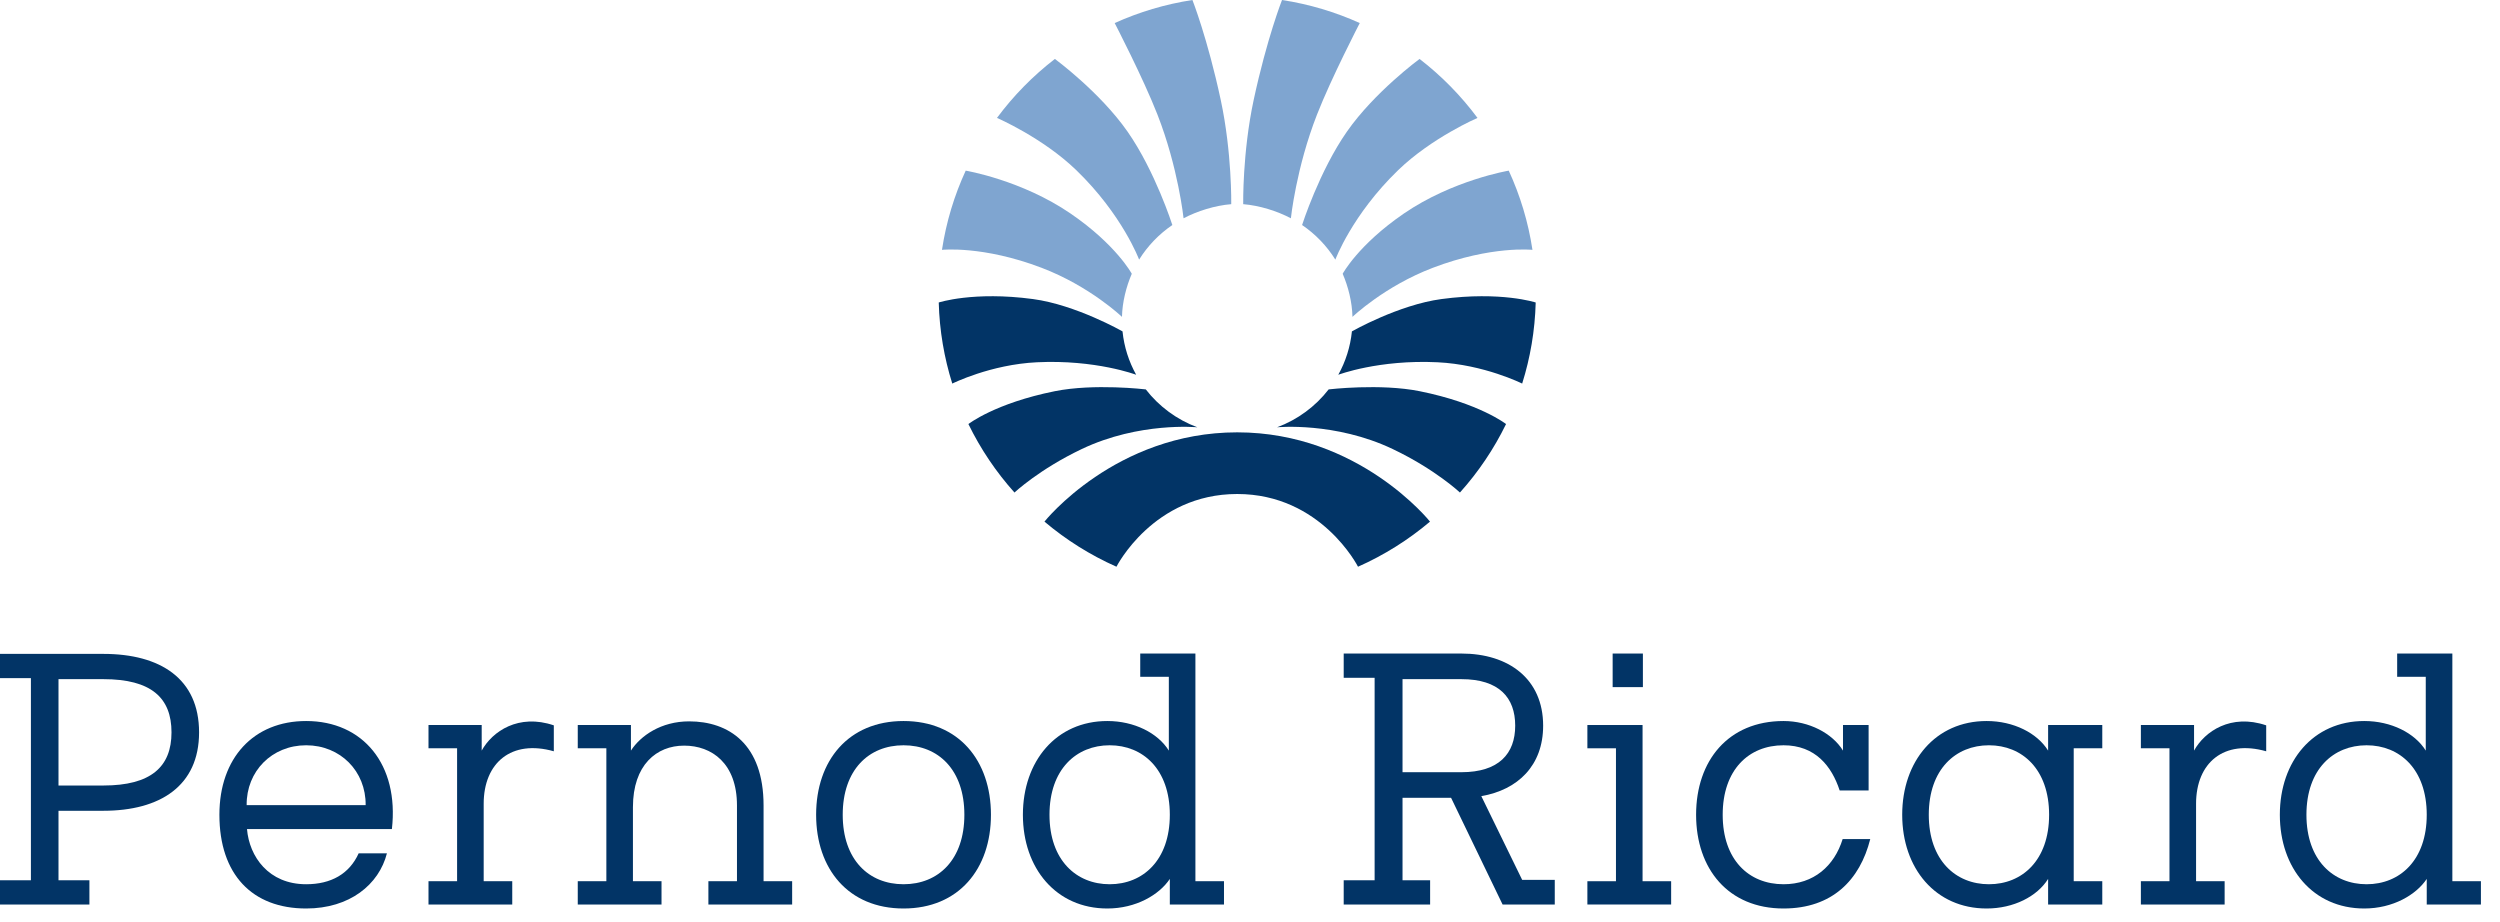
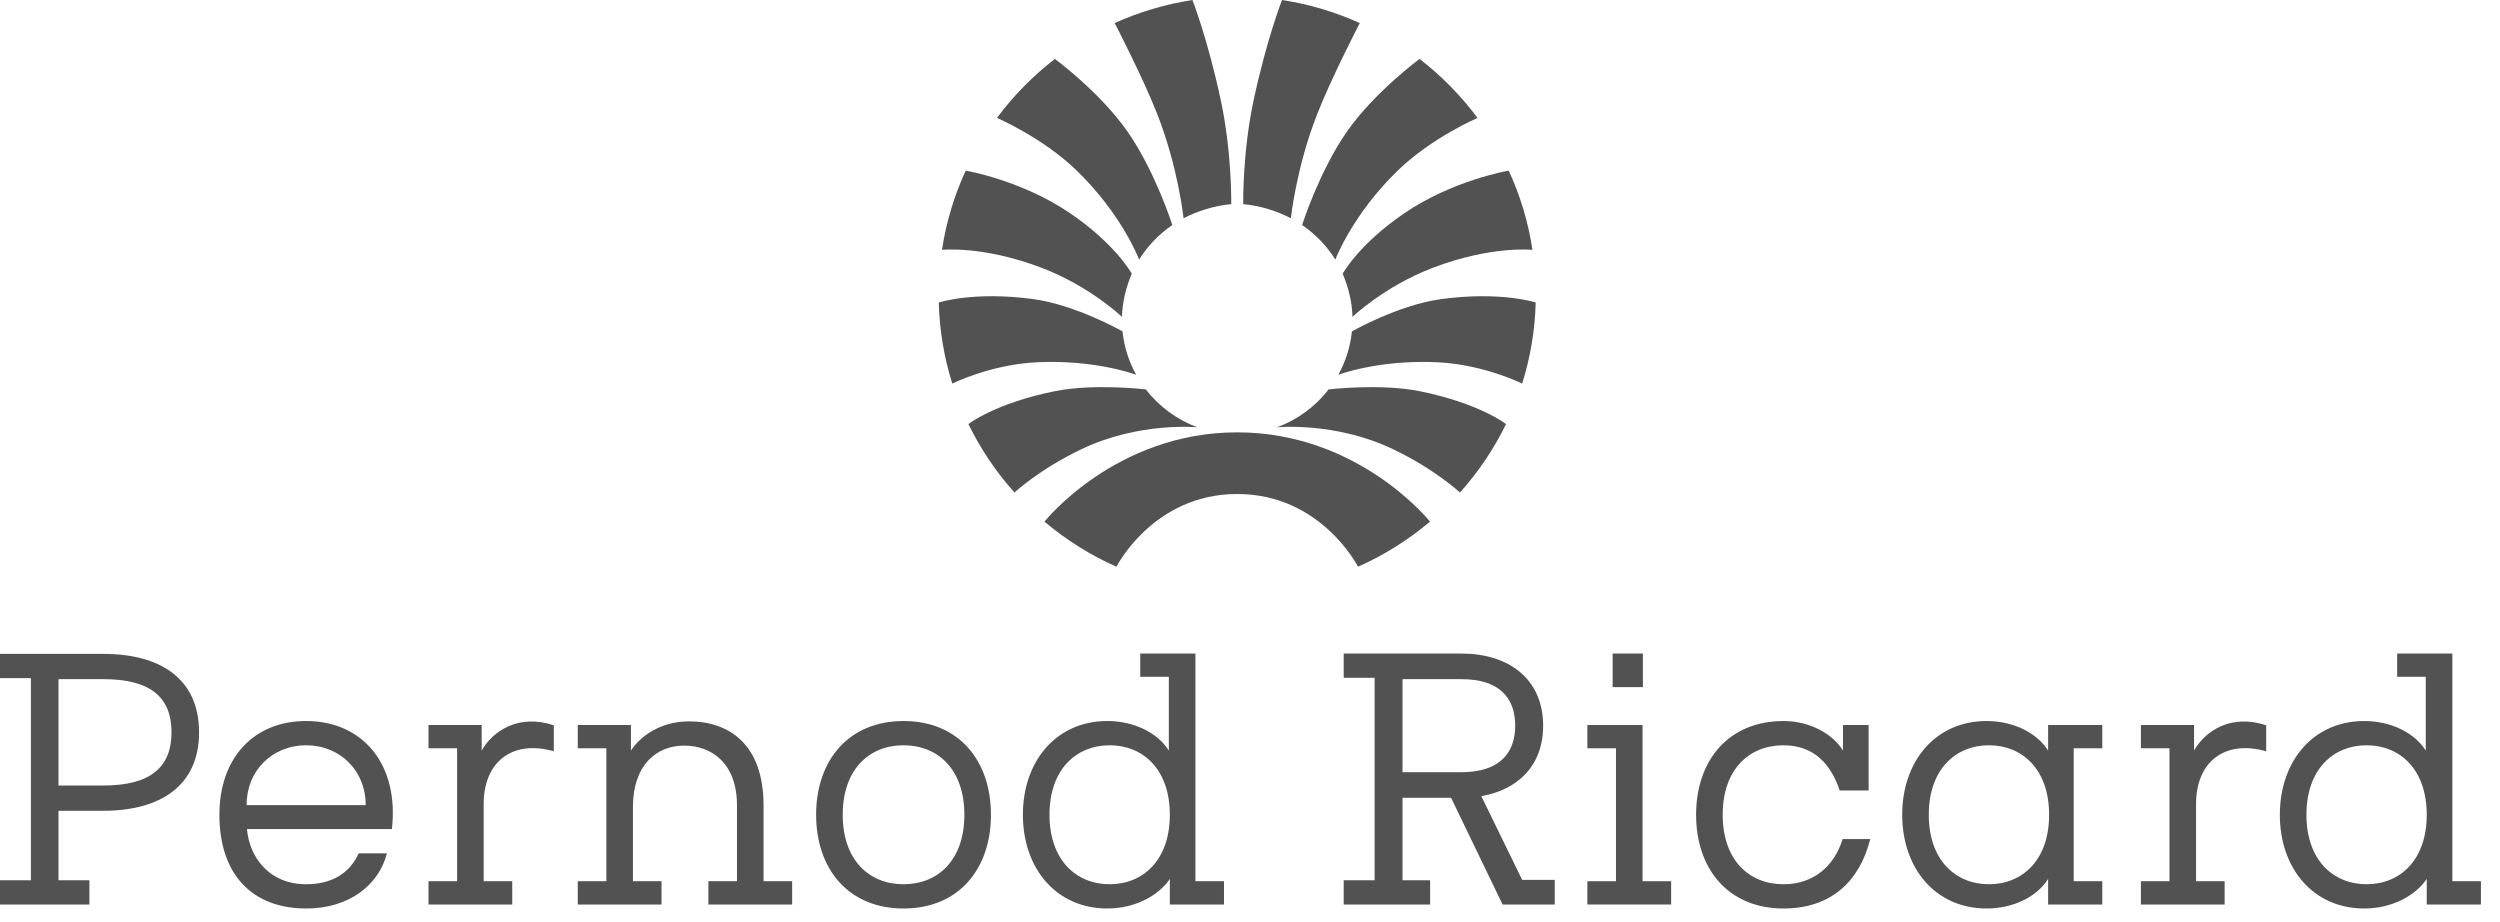
<svg xmlns="http://www.w3.org/2000/svg" viewBox="0 0 171 63" version="1.1">
-   <path d="M71.248,18.318 C74.553,19.578 76.743,21.674 76.743,21.674 C76.767,20.657 77.033,19.612 77.414,18.726 C77.414,18.726 76.356,16.75 73.234,14.61 C69.881,12.313 66.054,11.672 66.054,11.672 C65.274,13.366 64.72,15.185 64.431,17.09 C64.431,17.09 67.231,16.786 71.248,18.318" id="Fill-1" fill="#7FA5D0" />
-   <path d="M73.622,11.643 C76.775,14.693 77.915,17.758 77.915,17.758 C78.498,16.821 79.273,16.016 80.188,15.392 C80.188,15.392 79.018,11.716 77.122,9 C75.226,6.286 72.154,4.031 72.154,4.031 C70.654,5.188 69.32,6.547 68.193,8.065 C68.193,8.065 71.32,9.416 73.622,11.643" id="Fill-2" fill="#7FA5D0" />
-   <path d="M79.169,7.836 C80.593,11.478 80.956,14.931 80.956,14.931 C81.89,14.437 83.106,14.055 84.217,13.965 C84.217,13.965 84.273,10.45 83.499,6.839 C82.595,2.619 81.562,0 81.562,0 C79.694,0.287 77.91,0.825 76.244,1.577 C76.244,1.577 78.185,5.32 79.169,7.836" id="Fill-3" fill="#7FA5D0" />
-   <path d="M98.003,18.318 C94.699,19.578 92.509,21.674 92.509,21.674 C92.485,20.657 92.221,19.612 91.839,18.726 C91.839,18.726 92.898,16.75 96.018,14.61 C99.371,12.313 103.198,11.672 103.198,11.672 C103.979,13.366 104.533,15.185 104.82,17.09 C104.82,17.09 102.021,16.786 98.003,18.318" id="Fill-4" fill="#7FA5D0" />
-   <path d="M95.63,11.643 C92.478,14.693 91.338,17.758 91.338,17.758 C90.755,16.821 89.979,16.016 89.063,15.392 C89.063,15.392 90.234,11.716 92.131,9 C94.026,6.286 97.098,4.031 97.098,4.031 C98.598,5.188 99.933,6.547 101.06,8.065 C101.06,8.065 97.932,9.416 95.63,11.643" id="Fill-5" fill="#7FA5D0" />
-   <path d="M90.084,7.836 C88.658,11.478 88.296,14.931 88.296,14.931 C87.362,14.437 86.147,14.055 85.035,13.965 C85.035,13.965 84.978,10.45 85.751,6.839 C86.658,2.619 87.69,0 87.69,0 C89.559,0.287 91.343,0.825 93.008,1.577 C93.008,1.577 91.067,5.32 90.084,7.836" id="Fill-6" fill="#7FA5D0" />
-   <path d="M73.99,30.715 C77.928,28.839 81.9,29.227 81.9,29.227 C80.491,28.703 79.272,27.797 78.372,26.635 C78.372,26.635 74.845,26.214 72.143,26.759 C68.052,27.584 66.239,29.005 66.239,29.005 C67.071,30.713 68.134,32.288 69.39,33.689 C69.39,33.689 71.079,32.102 73.99,30.715" id="Fill-7" fill="#023466" />
-   <path d="M70.929,24.779 C74.944,24.585 77.714,25.634 77.714,25.634 C77.216,24.737 76.89,23.734 76.78,22.666 C76.78,22.666 73.592,20.849 70.652,20.455 C66.583,19.909 64.21,20.691 64.21,20.691 C64.262,22.619 64.583,24.479 65.136,26.237 C65.136,26.237 67.743,24.932 70.929,24.779" id="Fill-8" fill="#023466" />
-   <path d="M84.625,33.79 C90.373,33.79 92.888,38.764 92.888,38.764 C94.68,37.968 96.336,36.926 97.812,35.679 C97.812,35.679 92.955,29.572 84.625,29.572 C76.296,29.572 71.441,35.679 71.441,35.679 C72.917,36.926 74.573,37.968 76.365,38.764 C76.365,38.764 78.879,33.79 84.625,33.79" id="Fill-9" fill="#023466" />
-   <path d="M95.262,30.715 C91.324,28.839 87.351,29.227 87.351,29.227 C88.762,28.703 89.981,27.797 90.88,26.635 C90.88,26.635 94.406,26.214 97.109,26.759 C101.2,27.584 103.014,29.005 103.014,29.005 C102.182,30.713 101.118,32.288 99.86,33.689 C99.86,33.689 98.173,32.102 95.262,30.715" id="Fill-10" fill="#023466" />
-   <path d="M98.323,24.779 C94.307,24.585 91.539,25.634 91.539,25.634 C92.037,24.737 92.361,23.734 92.471,22.666 C92.471,22.666 95.66,20.849 98.6,20.455 C102.669,19.909 105.042,20.691 105.042,20.691 C104.99,22.619 104.67,24.479 104.116,26.237 C104.116,26.237 101.508,24.932 98.323,24.779" id="Fill-11" fill="#023466" />
-   <path d="M4.001,46.454 L4.001,53.729 L7.07,53.729 C10.321,53.729 11.731,52.456 11.731,50.092 C11.731,47.727 10.344,46.454 7.07,46.454 L4.001,46.454 Z M4.001,60.209 L6.116,60.209 L6.116,61.868 L1.77635684e-15,61.868 L1.77635684e-15,60.209 L2.114,60.209 L2.114,46.386 L1.77635684e-15,46.386 L1.77635684e-15,44.726 L7.07,44.726 C10.981,44.726 13.617,46.431 13.617,50.092 C13.617,53.752 10.958,55.457 7.07,55.457 L4.001,55.457 L4.001,60.209 L4.001,60.209 Z" id="Fill-12" fill="#023466" />
-   <path d="M25.011,55.07 C25.033,52.752 23.282,50.977 20.94,50.977 C18.599,50.977 16.848,52.752 16.871,55.07 L25.011,55.07 Z M26.466,58.367 C25.92,60.504 23.919,62.141 20.94,62.141 C17.258,62.141 15.007,59.822 15.007,55.73 C15.007,51.842 17.349,49.318 20.94,49.318 C24.829,49.318 27.306,52.297 26.806,56.706 L16.894,56.706 C17.053,58.594 18.372,60.482 20.94,60.482 C22.646,60.482 23.896,59.776 24.533,58.367 L26.466,58.367 L26.466,58.367 Z" id="Fill-13" fill="#023466" />
-   <path d="M33.084,60.276 L35.038,60.276 L35.038,61.868 L29.309,61.868 L29.309,60.276 L31.265,60.276 L31.265,51.183 L29.309,51.183 L29.309,49.591 L32.948,49.591 L32.948,51.341 C33.675,50.023 35.47,48.795 37.881,49.614 L37.881,51.388 C34.993,50.569 33.084,52.16 33.084,54.979 L33.084,60.276" id="Fill-14" fill="#023466" />
-   <path d="M52.228,60.276 L54.183,60.276 L54.183,61.868 L48.454,61.868 L48.454,60.276 L50.409,60.276 L50.409,55.093 C50.409,52.206 48.682,51.001 46.794,51.001 C44.907,51.001 43.293,52.32 43.293,55.208 L43.293,60.276 L45.248,60.276 L45.248,61.868 L39.519,61.868 L39.519,60.276 L41.475,60.276 L41.475,51.183 L39.519,51.183 L39.519,49.591 L43.156,49.591 L43.156,51.341 C43.816,50.319 45.225,49.341 47.135,49.341 C49.84,49.341 52.228,50.886 52.228,55.093 L52.228,60.276" id="Fill-15" fill="#023466" />
-   <path d="M61.802,60.482 C64.19,60.482 65.963,58.798 65.963,55.73 C65.963,52.661 64.19,50.977 61.802,50.977 C59.416,50.977 57.642,52.661 57.642,55.73 C57.642,58.798 59.416,60.482 61.802,60.482 Z M61.802,49.318 C65.577,49.318 67.781,52.024 67.781,55.73 C67.781,59.435 65.577,62.141 61.802,62.141 C58.028,62.141 55.823,59.435 55.823,55.73 C55.823,52.024 58.028,49.318 61.802,49.318 L61.802,49.318 Z" id="Fill-16" fill="#023466" />
-   <path d="M71.785,55.73 C71.785,58.845 73.627,60.482 75.9,60.482 C78.174,60.482 80.016,58.845 80.016,55.73 C80.016,52.614 78.174,50.977 75.9,50.977 C73.627,50.977 71.785,52.614 71.785,55.73 Z M81.766,60.276 L83.721,60.276 L83.721,61.868 L80.016,61.868 L80.016,60.118 C79.288,61.21 77.696,62.141 75.741,62.141 C72.24,62.141 69.966,59.391 69.966,55.73 C69.966,52.069 72.24,49.318 75.741,49.318 C77.583,49.318 79.197,50.137 79.948,51.341 L79.948,46.295 L77.992,46.295 L77.992,44.702 L81.766,44.702 L81.766,60.276 L81.766,60.276 Z" id="Fill-17" fill="#023466" />
-   <path d="M95.933,46.454 L95.933,52.819 L99.958,52.819 C102.527,52.819 103.64,51.547 103.64,49.637 C103.64,47.727 102.55,46.454 99.958,46.454 L95.933,46.454 Z M91.909,44.702 L99.958,44.702 C103.186,44.702 105.551,46.431 105.551,49.637 C105.551,52.365 103.822,54.025 101.322,54.456 L104.118,60.185 L106.346,60.185 L106.346,61.868 L102.777,61.868 L99.254,54.571 L95.933,54.571 L95.933,60.209 L97.82,60.209 L97.82,61.868 L91.909,61.868 L91.909,60.209 L94.024,60.209 L94.024,46.363 L91.909,46.363 L91.909,44.702 L91.909,44.702 Z" id="Fill-18" fill="#023466" />
-   <path d="M110.305,46.999 L112.374,46.999 L112.374,44.702 L110.305,44.702 L110.305,46.999 Z M112.351,60.276 L114.306,60.276 L114.306,61.868 L108.577,61.868 L108.577,60.276 L110.532,60.276 L110.532,51.183 L108.577,51.183 L108.577,49.591 L112.351,49.591 L112.351,60.276 L112.351,60.276 Z" id="Fill-19" fill="#023466" />
-   <path d="M127.926,57.39 C127.221,60.185 125.334,62.141 121.993,62.141 C118.217,62.141 116.013,59.435 116.013,55.73 C116.013,52.024 118.217,49.318 121.993,49.318 C123.743,49.318 125.334,50.159 126.061,51.341 L126.061,49.591 L127.813,49.591 L127.813,54.07 L125.834,54.07 C125.289,52.411 124.175,50.977 121.993,50.977 C119.605,50.977 117.832,52.661 117.832,55.73 C117.832,58.798 119.605,60.482 121.993,60.482 C124.061,60.482 125.471,59.23 126.038,57.39 L127.926,57.39" id="Fill-20" fill="#023466" />
-   <path d="M131.929,55.73 C131.929,58.845 133.771,60.482 136.043,60.482 C138.317,60.482 140.159,58.845 140.159,55.73 C140.159,52.614 138.317,50.977 136.043,50.977 C133.771,50.977 131.929,52.614 131.929,55.73 Z M140.091,49.591 L143.796,49.591 L143.796,51.183 L141.842,51.183 L141.842,60.276 L143.796,60.276 L143.796,61.868 L140.091,61.868 L140.091,60.118 C139.34,61.322 137.727,62.141 135.885,62.141 C132.383,62.141 130.111,59.391 130.111,55.73 C130.111,52.069 132.383,49.318 135.885,49.318 C137.727,49.318 139.34,50.137 140.091,51.341 L140.091,49.591 L140.091,49.591 Z" id="Fill-21" fill="#023466" />
-   <path d="M150.211,60.276 L152.165,60.276 L152.165,61.868 L146.436,61.868 L146.436,60.276 L148.392,60.276 L148.392,51.183 L146.436,51.183 L146.436,49.591 L150.073,49.591 L150.073,51.341 C150.801,50.023 152.597,48.795 155.008,49.614 L155.008,51.388 C152.121,50.569 150.211,52.16 150.211,54.979 L150.211,60.276" id="Fill-22" fill="#023466" />
-   <path d="M157.76,55.73 C157.76,58.845 159.601,60.482 161.875,60.482 C164.147,60.482 165.989,58.845 165.989,55.73 C165.989,52.614 164.147,50.977 161.875,50.977 C159.601,50.977 157.76,52.614 157.76,55.73 Z M167.741,60.276 L169.695,60.276 L169.695,61.868 L165.989,61.868 L165.989,60.118 C165.263,61.21 163.671,62.141 161.715,62.141 C158.215,62.141 155.941,59.391 155.941,55.73 C155.941,52.069 158.215,49.318 161.715,49.318 C163.557,49.318 165.172,50.137 165.922,51.341 L165.922,46.295 L163.966,46.295 L163.966,44.702 L167.741,44.702 L167.741,60.276 L167.741,60.276 Z" id="Fill-23" fill="#023466" />
+   <path d="M71.248,18.318 C74.553,19.578 76.743,21.674 76.743,21.674 C76.767,20.657 77.033,19.612 77.414,18.726 C77.414,18.726 76.356,16.75 73.234,14.61 C69.881,12.313 66.054,11.672 66.054,11.672 C65.274,13.366 64.72,15.185 64.431,17.09 C64.431,17.09 67.231,16.786 71.248,18.318" id="Fill-1" fill="#525252" />
+   <path d="M73.622,11.643 C76.775,14.693 77.915,17.758 77.915,17.758 C78.498,16.821 79.273,16.016 80.188,15.392 C80.188,15.392 79.018,11.716 77.122,9 C75.226,6.286 72.154,4.031 72.154,4.031 C70.654,5.188 69.32,6.547 68.193,8.065 C68.193,8.065 71.32,9.416 73.622,11.643" id="Fill-2" fill="#525252" />
+   <path d="M79.169,7.836 C80.593,11.478 80.956,14.931 80.956,14.931 C81.89,14.437 83.106,14.055 84.217,13.965 C84.217,13.965 84.273,10.45 83.499,6.839 C82.595,2.619 81.562,0 81.562,0 C79.694,0.287 77.91,0.825 76.244,1.577 C76.244,1.577 78.185,5.32 79.169,7.836" id="Fill-3" fill="#525252" />
+   <path d="M98.003,18.318 C94.699,19.578 92.509,21.674 92.509,21.674 C92.485,20.657 92.221,19.612 91.839,18.726 C91.839,18.726 92.898,16.75 96.018,14.61 C99.371,12.313 103.198,11.672 103.198,11.672 C103.979,13.366 104.533,15.185 104.82,17.09 C104.82,17.09 102.021,16.786 98.003,18.318" id="Fill-4" fill="#525252" />
+   <path d="M95.63,11.643 C92.478,14.693 91.338,17.758 91.338,17.758 C90.755,16.821 89.979,16.016 89.063,15.392 C89.063,15.392 90.234,11.716 92.131,9 C94.026,6.286 97.098,4.031 97.098,4.031 C98.598,5.188 99.933,6.547 101.06,8.065 C101.06,8.065 97.932,9.416 95.63,11.643" id="Fill-5" fill="#525252" />
+   <path d="M90.084,7.836 C88.658,11.478 88.296,14.931 88.296,14.931 C87.362,14.437 86.147,14.055 85.035,13.965 C85.035,13.965 84.978,10.45 85.751,6.839 C86.658,2.619 87.69,0 87.69,0 C89.559,0.287 91.343,0.825 93.008,1.577 C93.008,1.577 91.067,5.32 90.084,7.836" id="Fill-6" fill="#525252" />
+   <path d="M73.99,30.715 C77.928,28.839 81.9,29.227 81.9,29.227 C80.491,28.703 79.272,27.797 78.372,26.635 C78.372,26.635 74.845,26.214 72.143,26.759 C68.052,27.584 66.239,29.005 66.239,29.005 C67.071,30.713 68.134,32.288 69.39,33.689 C69.39,33.689 71.079,32.102 73.99,30.715" id="Fill-7" fill="#525252" />
+   <path d="M70.929,24.779 C74.944,24.585 77.714,25.634 77.714,25.634 C77.216,24.737 76.89,23.734 76.78,22.666 C76.78,22.666 73.592,20.849 70.652,20.455 C66.583,19.909 64.21,20.691 64.21,20.691 C64.262,22.619 64.583,24.479 65.136,26.237 C65.136,26.237 67.743,24.932 70.929,24.779" id="Fill-8" fill="#525252" />
+   <path d="M84.625,33.79 C90.373,33.79 92.888,38.764 92.888,38.764 C94.68,37.968 96.336,36.926 97.812,35.679 C97.812,35.679 92.955,29.572 84.625,29.572 C76.296,29.572 71.441,35.679 71.441,35.679 C72.917,36.926 74.573,37.968 76.365,38.764 C76.365,38.764 78.879,33.79 84.625,33.79" id="Fill-9" fill="#525252" />
+   <path d="M95.262,30.715 C91.324,28.839 87.351,29.227 87.351,29.227 C88.762,28.703 89.981,27.797 90.88,26.635 C90.88,26.635 94.406,26.214 97.109,26.759 C101.2,27.584 103.014,29.005 103.014,29.005 C102.182,30.713 101.118,32.288 99.86,33.689 C99.86,33.689 98.173,32.102 95.262,30.715" id="Fill-10" fill="#525252" />
+   <path d="M98.323,24.779 C94.307,24.585 91.539,25.634 91.539,25.634 C92.037,24.737 92.361,23.734 92.471,22.666 C92.471,22.666 95.66,20.849 98.6,20.455 C102.669,19.909 105.042,20.691 105.042,20.691 C104.99,22.619 104.67,24.479 104.116,26.237 C104.116,26.237 101.508,24.932 98.323,24.779" id="Fill-11" fill="#525252" />
+   <path d="M4.001,46.454 L4.001,53.729 L7.07,53.729 C10.321,53.729 11.731,52.456 11.731,50.092 C11.731,47.727 10.344,46.454 7.07,46.454 L4.001,46.454 Z M4.001,60.209 L6.116,60.209 L6.116,61.868 L1.77635684e-15,61.868 L1.77635684e-15,60.209 L2.114,60.209 L2.114,46.386 L1.77635684e-15,46.386 L1.77635684e-15,44.726 L7.07,44.726 C10.981,44.726 13.617,46.431 13.617,50.092 C13.617,53.752 10.958,55.457 7.07,55.457 L4.001,55.457 L4.001,60.209 L4.001,60.209 Z" id="Fill-12" fill="#525252" />
+   <path d="M25.011,55.07 C25.033,52.752 23.282,50.977 20.94,50.977 C18.599,50.977 16.848,52.752 16.871,55.07 L25.011,55.07 Z M26.466,58.367 C25.92,60.504 23.919,62.141 20.94,62.141 C17.258,62.141 15.007,59.822 15.007,55.73 C15.007,51.842 17.349,49.318 20.94,49.318 C24.829,49.318 27.306,52.297 26.806,56.706 L16.894,56.706 C17.053,58.594 18.372,60.482 20.94,60.482 C22.646,60.482 23.896,59.776 24.533,58.367 L26.466,58.367 L26.466,58.367 Z" id="Fill-13" fill="#525252" />
+   <path d="M33.084,60.276 L35.038,60.276 L35.038,61.868 L29.309,61.868 L29.309,60.276 L31.265,60.276 L31.265,51.183 L29.309,51.183 L29.309,49.591 L32.948,49.591 L32.948,51.341 C33.675,50.023 35.47,48.795 37.881,49.614 L37.881,51.388 C34.993,50.569 33.084,52.16 33.084,54.979 L33.084,60.276" id="Fill-14" fill="#525252" />
+   <path d="M52.228,60.276 L54.183,60.276 L54.183,61.868 L48.454,61.868 L48.454,60.276 L50.409,60.276 L50.409,55.093 C50.409,52.206 48.682,51.001 46.794,51.001 C44.907,51.001 43.293,52.32 43.293,55.208 L43.293,60.276 L45.248,60.276 L45.248,61.868 L39.519,61.868 L39.519,60.276 L41.475,60.276 L41.475,51.183 L39.519,51.183 L39.519,49.591 L43.156,49.591 L43.156,51.341 C43.816,50.319 45.225,49.341 47.135,49.341 C49.84,49.341 52.228,50.886 52.228,55.093 L52.228,60.276" id="Fill-15" fill="#525252" />
+   <path d="M61.802,60.482 C64.19,60.482 65.963,58.798 65.963,55.73 C65.963,52.661 64.19,50.977 61.802,50.977 C59.416,50.977 57.642,52.661 57.642,55.73 C57.642,58.798 59.416,60.482 61.802,60.482 Z M61.802,49.318 C65.577,49.318 67.781,52.024 67.781,55.73 C67.781,59.435 65.577,62.141 61.802,62.141 C58.028,62.141 55.823,59.435 55.823,55.73 C55.823,52.024 58.028,49.318 61.802,49.318 L61.802,49.318 Z" id="Fill-16" fill="#525252" />
+   <path d="M71.785,55.73 C71.785,58.845 73.627,60.482 75.9,60.482 C78.174,60.482 80.016,58.845 80.016,55.73 C80.016,52.614 78.174,50.977 75.9,50.977 C73.627,50.977 71.785,52.614 71.785,55.73 Z M81.766,60.276 L83.721,60.276 L83.721,61.868 L80.016,61.868 L80.016,60.118 C79.288,61.21 77.696,62.141 75.741,62.141 C72.24,62.141 69.966,59.391 69.966,55.73 C69.966,52.069 72.24,49.318 75.741,49.318 C77.583,49.318 79.197,50.137 79.948,51.341 L79.948,46.295 L77.992,46.295 L77.992,44.702 L81.766,44.702 L81.766,60.276 L81.766,60.276 Z" id="Fill-17" fill="#525252" />
+   <path d="M95.933,46.454 L95.933,52.819 L99.958,52.819 C102.527,52.819 103.64,51.547 103.64,49.637 C103.64,47.727 102.55,46.454 99.958,46.454 L95.933,46.454 Z M91.909,44.702 L99.958,44.702 C103.186,44.702 105.551,46.431 105.551,49.637 C105.551,52.365 103.822,54.025 101.322,54.456 L104.118,60.185 L106.346,60.185 L106.346,61.868 L102.777,61.868 L99.254,54.571 L95.933,54.571 L95.933,60.209 L97.82,60.209 L97.82,61.868 L91.909,61.868 L91.909,60.209 L94.024,60.209 L94.024,46.363 L91.909,46.363 L91.909,44.702 L91.909,44.702 Z" id="Fill-18" fill="#525252" />
+   <path d="M110.305,46.999 L112.374,46.999 L112.374,44.702 L110.305,44.702 L110.305,46.999 Z M112.351,60.276 L114.306,60.276 L114.306,61.868 L108.577,61.868 L108.577,60.276 L110.532,60.276 L110.532,51.183 L108.577,51.183 L108.577,49.591 L112.351,49.591 L112.351,60.276 L112.351,60.276 Z" id="Fill-19" fill="#525252" />
+   <path d="M127.926,57.39 C127.221,60.185 125.334,62.141 121.993,62.141 C118.217,62.141 116.013,59.435 116.013,55.73 C116.013,52.024 118.217,49.318 121.993,49.318 C123.743,49.318 125.334,50.159 126.061,51.341 L126.061,49.591 L127.813,49.591 L127.813,54.07 L125.834,54.07 C125.289,52.411 124.175,50.977 121.993,50.977 C119.605,50.977 117.832,52.661 117.832,55.73 C117.832,58.798 119.605,60.482 121.993,60.482 C124.061,60.482 125.471,59.23 126.038,57.39 L127.926,57.39" id="Fill-20" fill="#525252" />
+   <path d="M131.929,55.73 C131.929,58.845 133.771,60.482 136.043,60.482 C138.317,60.482 140.159,58.845 140.159,55.73 C140.159,52.614 138.317,50.977 136.043,50.977 C133.771,50.977 131.929,52.614 131.929,55.73 Z M140.091,49.591 L143.796,49.591 L143.796,51.183 L141.842,51.183 L141.842,60.276 L143.796,60.276 L143.796,61.868 L140.091,61.868 L140.091,60.118 C139.34,61.322 137.727,62.141 135.885,62.141 C132.383,62.141 130.111,59.391 130.111,55.73 C130.111,52.069 132.383,49.318 135.885,49.318 C137.727,49.318 139.34,50.137 140.091,51.341 L140.091,49.591 L140.091,49.591 Z" id="Fill-21" fill="#525252" />
+   <path d="M150.211,60.276 L152.165,60.276 L152.165,61.868 L146.436,61.868 L146.436,60.276 L148.392,60.276 L148.392,51.183 L146.436,51.183 L146.436,49.591 L150.073,49.591 L150.073,51.341 C150.801,50.023 152.597,48.795 155.008,49.614 L155.008,51.388 C152.121,50.569 150.211,52.16 150.211,54.979 L150.211,60.276" id="Fill-22" fill="#525252" />
+   <path d="M157.76,55.73 C157.76,58.845 159.601,60.482 161.875,60.482 C164.147,60.482 165.989,58.845 165.989,55.73 C165.989,52.614 164.147,50.977 161.875,50.977 C159.601,50.977 157.76,52.614 157.76,55.73 Z M167.741,60.276 L169.695,60.276 L169.695,61.868 L165.989,61.868 L165.989,60.118 C165.263,61.21 163.671,62.141 161.715,62.141 C158.215,62.141 155.941,59.391 155.941,55.73 C155.941,52.069 158.215,49.318 161.715,49.318 C163.557,49.318 165.172,50.137 165.922,51.341 L165.922,46.295 L163.966,46.295 L163.966,44.702 L167.741,44.702 L167.741,60.276 L167.741,60.276 Z" id="Fill-23" fill="#525252" />
</svg>
